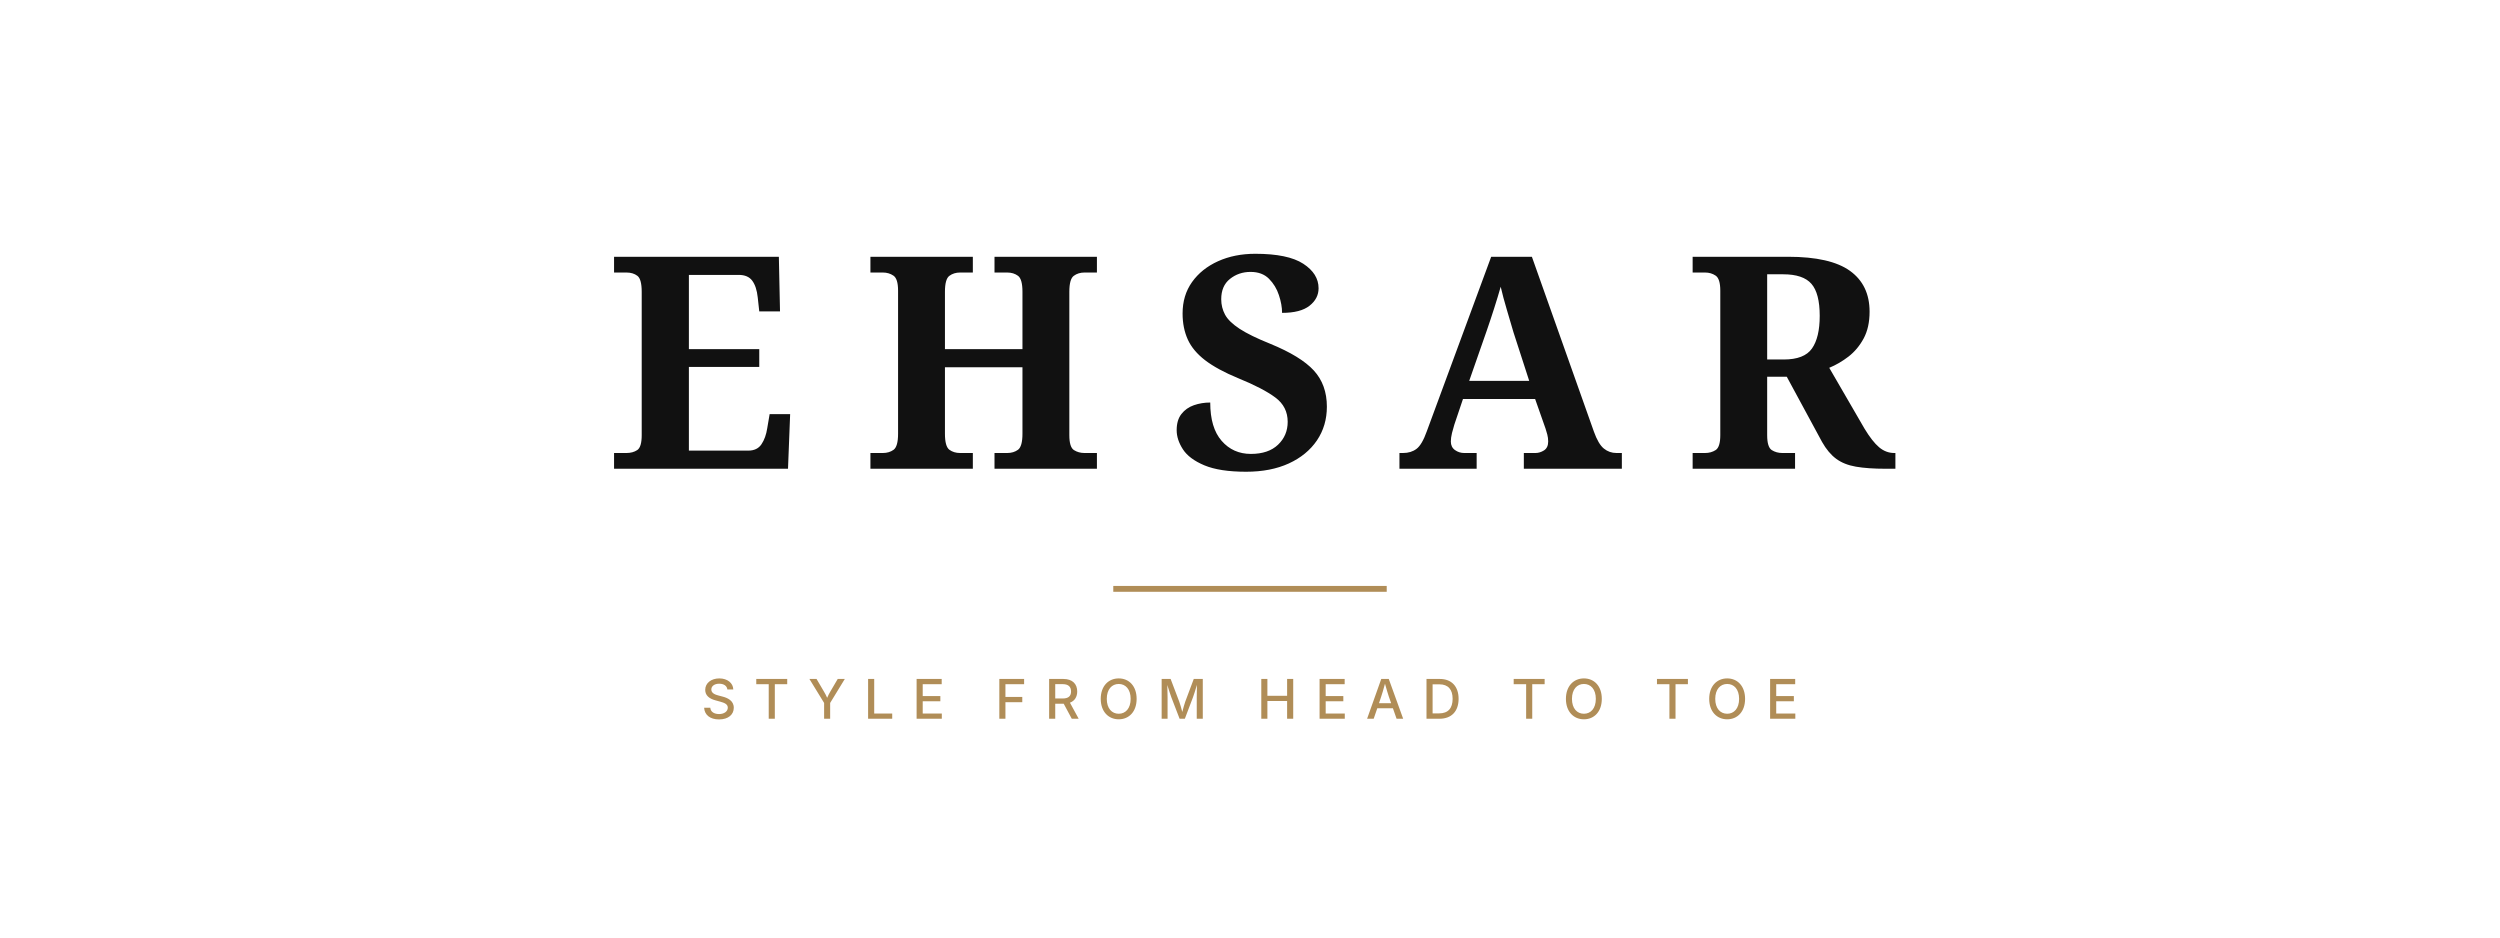
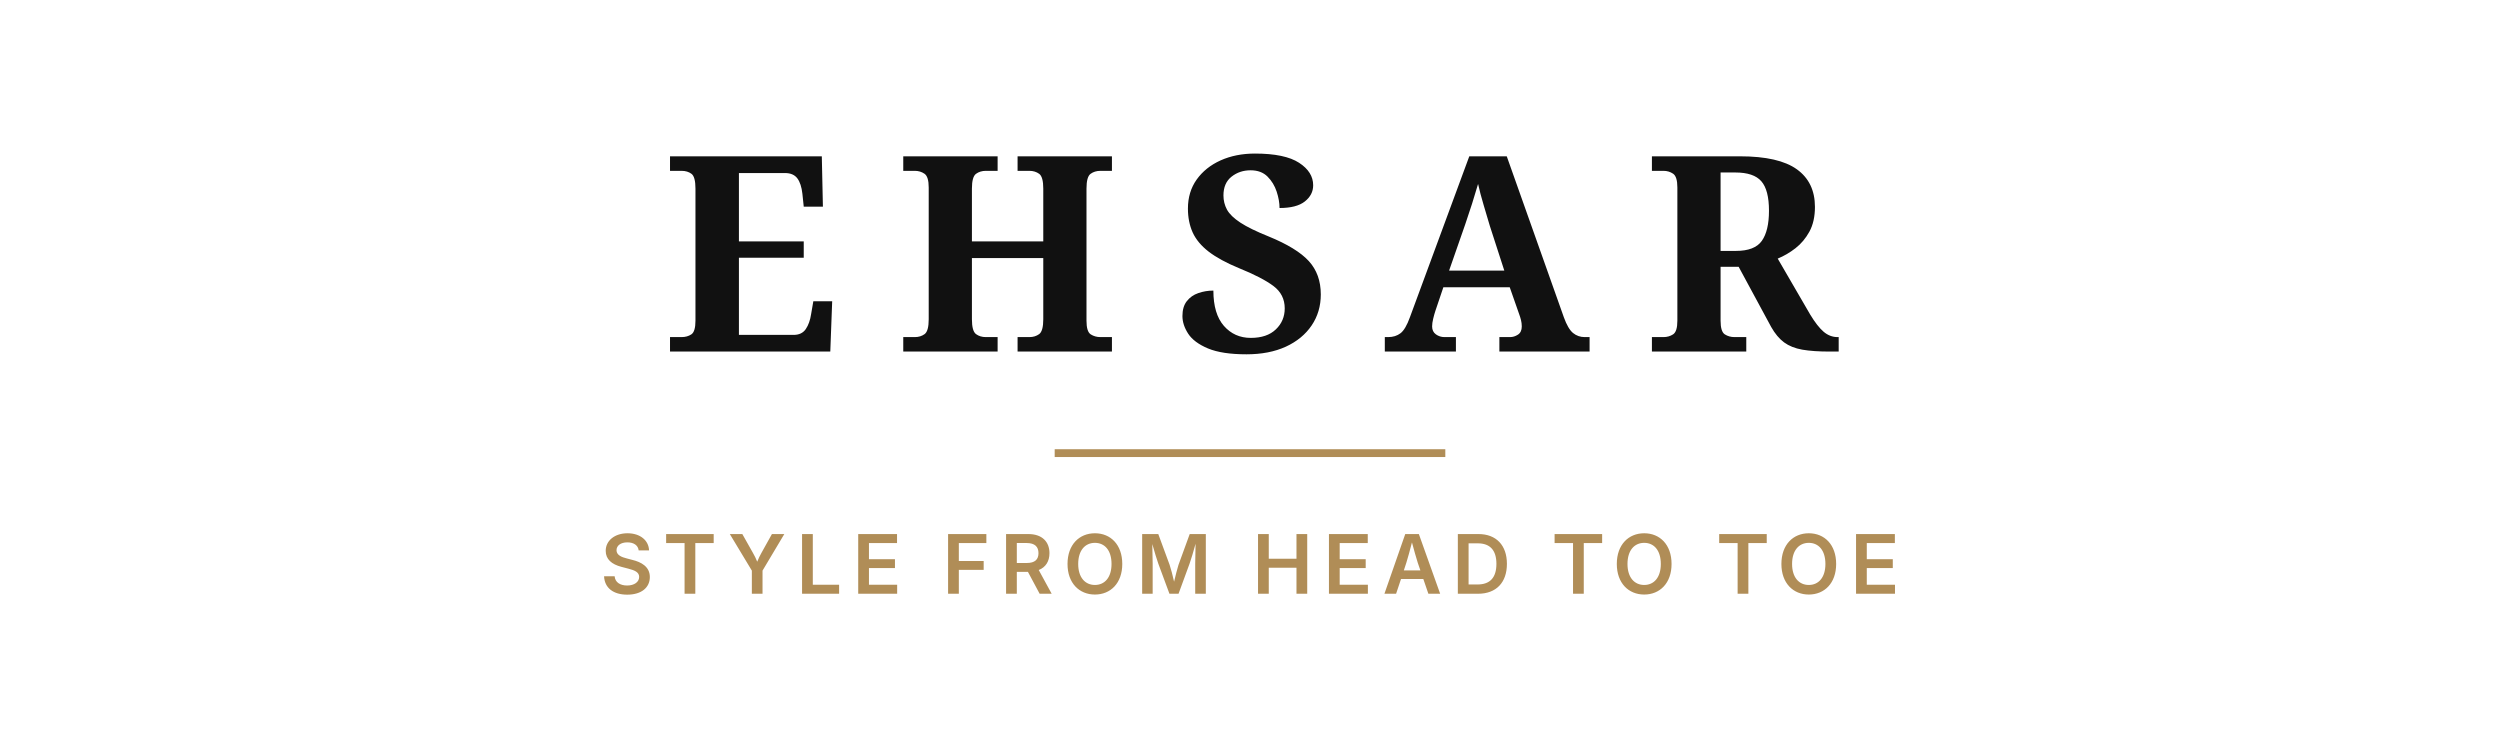
- <svg xmlns="http://www.w3.org/2000/svg" viewBox="0 0 640 240">
+ <svg xmlns="http://www.w3.org/2000/svg" viewBox="0 0 640 190">
  <style>
    .wordmark { font-family: 'Playfair Display', Georgia, serif; font-weight: 600; }
-     .slogan { font-family: 'Inter', Helvetica, Arial, sans-serif; font-weight: 500; }
+     .slogan { font-family: 'Inter', Helvetica, Arial, sans-serif; font-weight: 600; }
  </style>
-   <text x="320" y="120" class="wordmark" font-size="76" letter-spacing="16" fill="#111111" text-anchor="middle">EHSAR</text>
-   <rect x="285" y="150" width="70" height="1.5" fill="#b08d57" />
-   <text x="320" y="184" class="slogan" font-size="14" letter-spacing="4.5" fill="#b08d57" text-anchor="middle">STYLE FROM HEAD TO TOE</text>
+   <text x="320" y="90" class="wordmark" font-size="70" letter-spacing="14" fill="#111111" text-anchor="middle">EHSAR</text>
+   <rect x="270" y="115" width="100" height="2" fill="#b08d57" />
+   <text x="320" y="152" class="slogan" font-size="21" letter-spacing="2.5" fill="#b08d57" text-anchor="middle">STYLE FROM HEAD TO TOE</text>
</svg>
